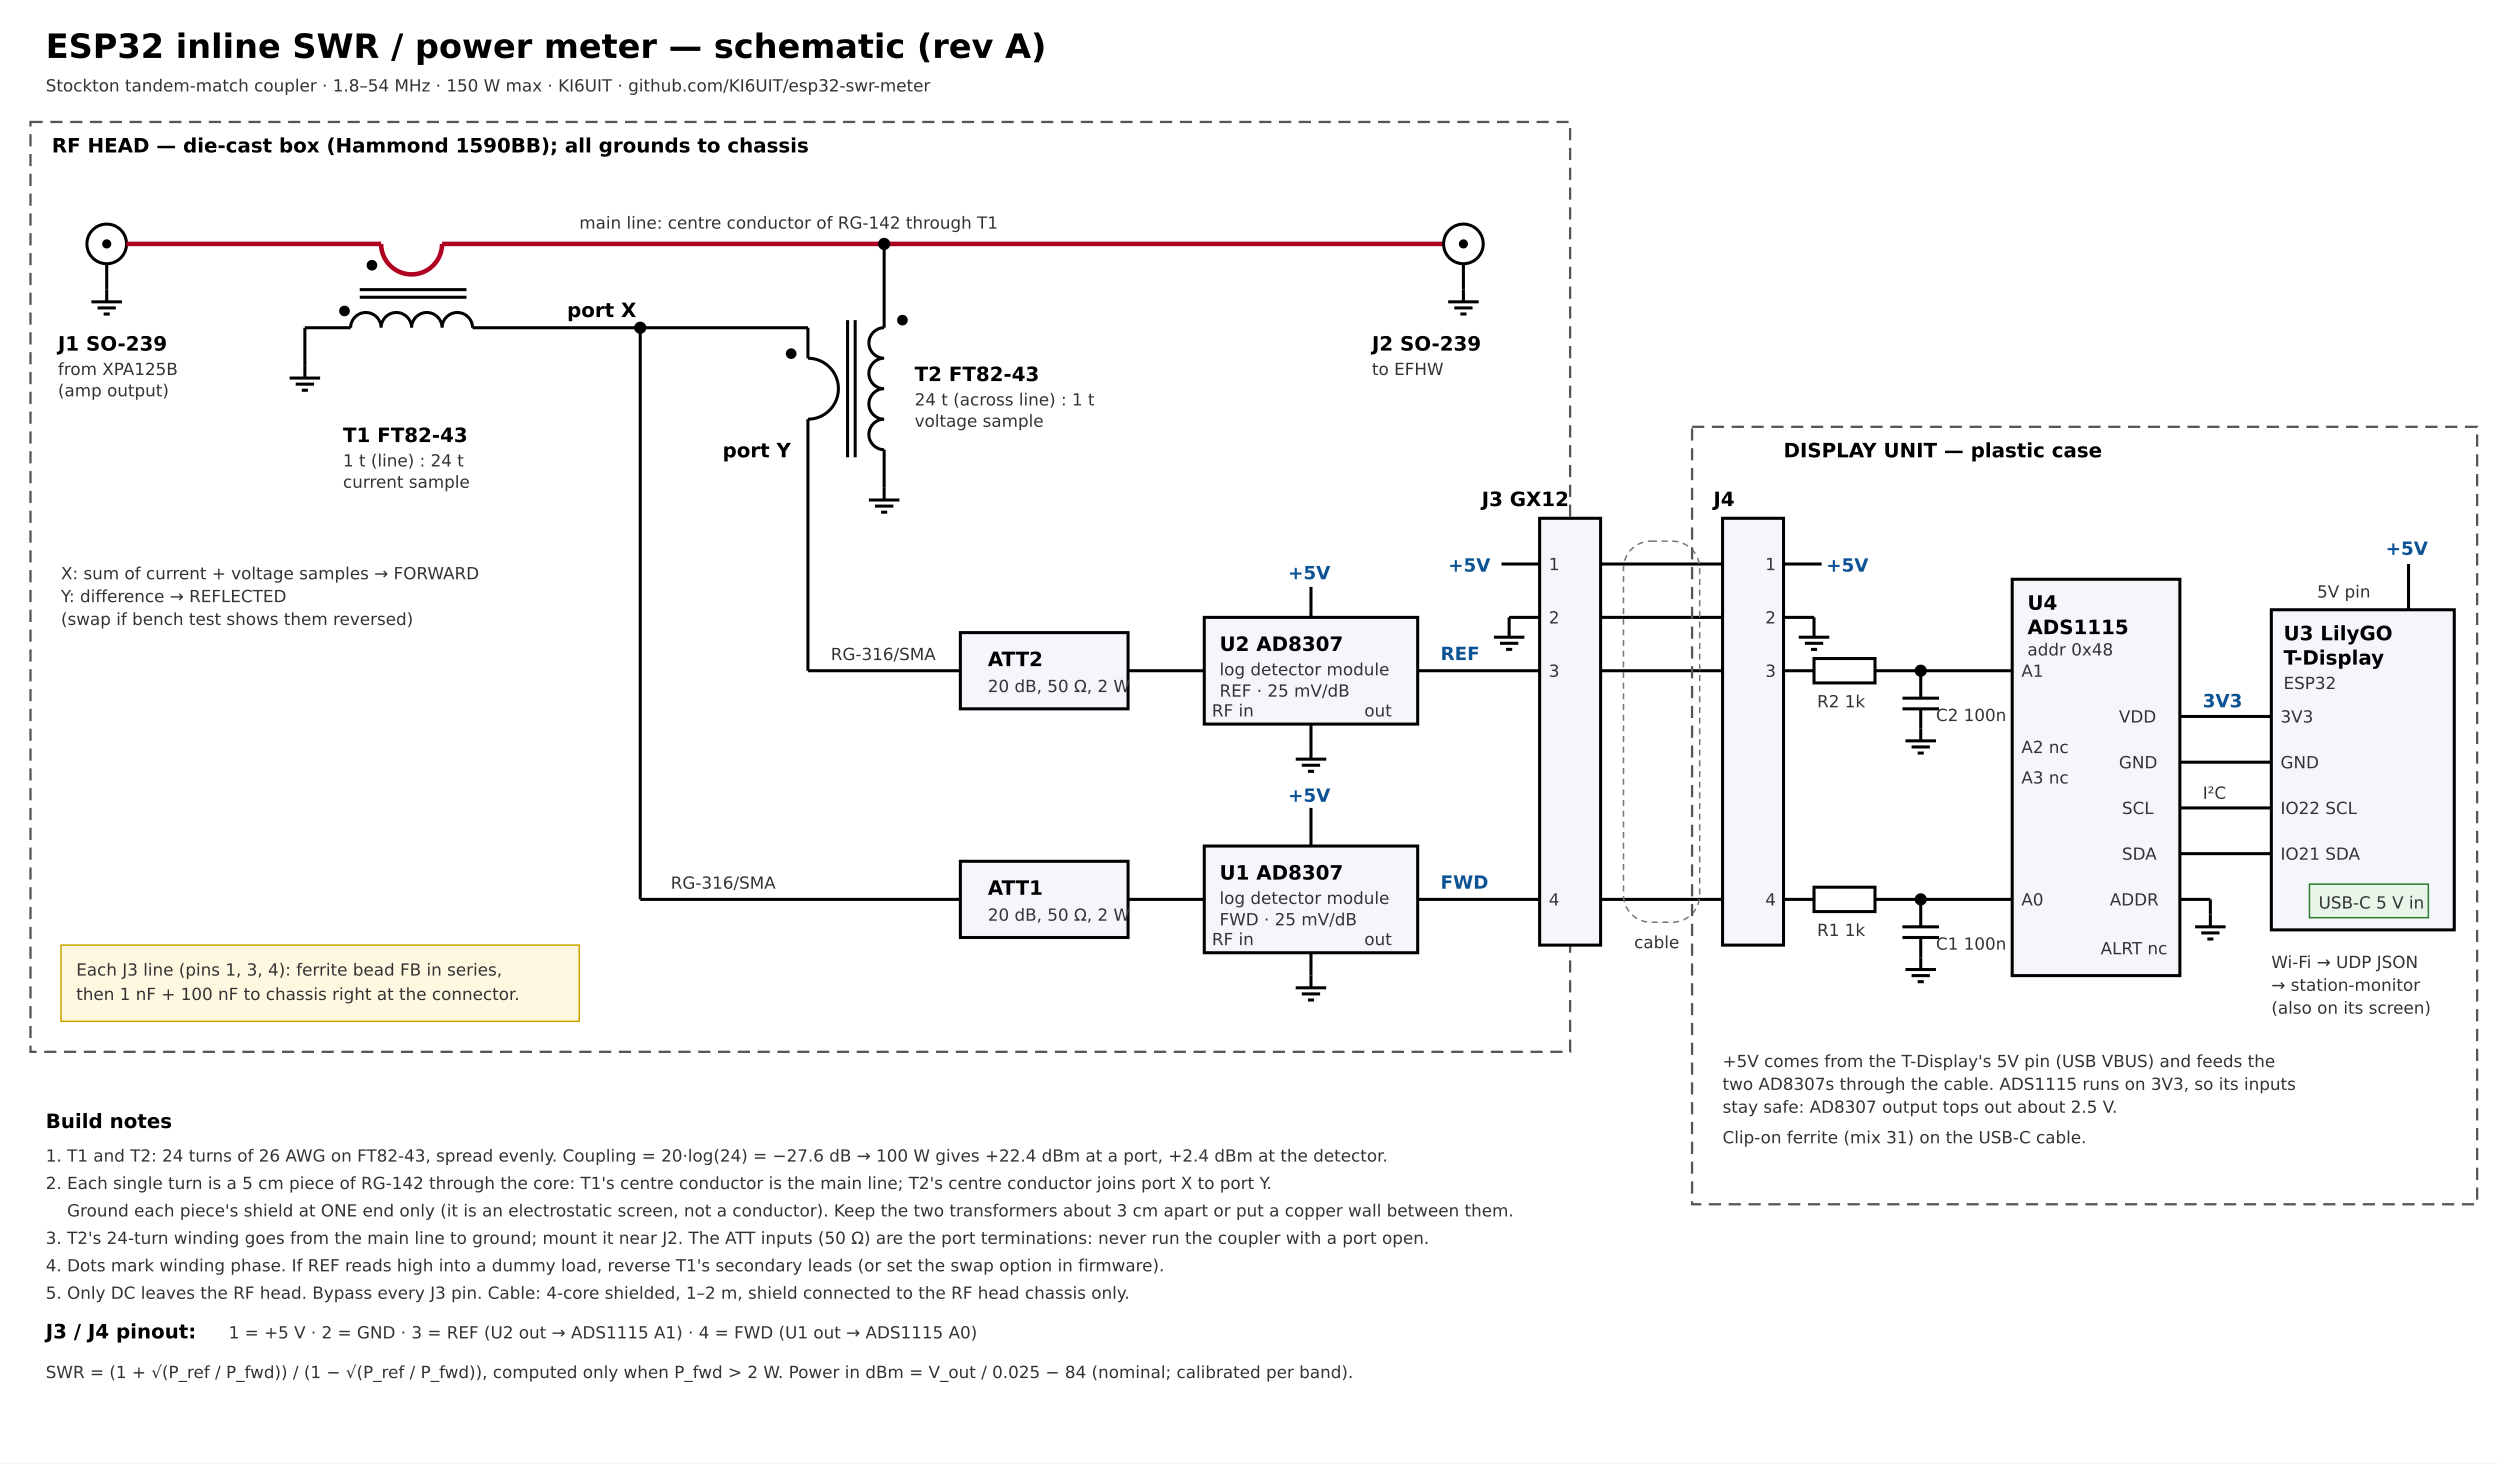
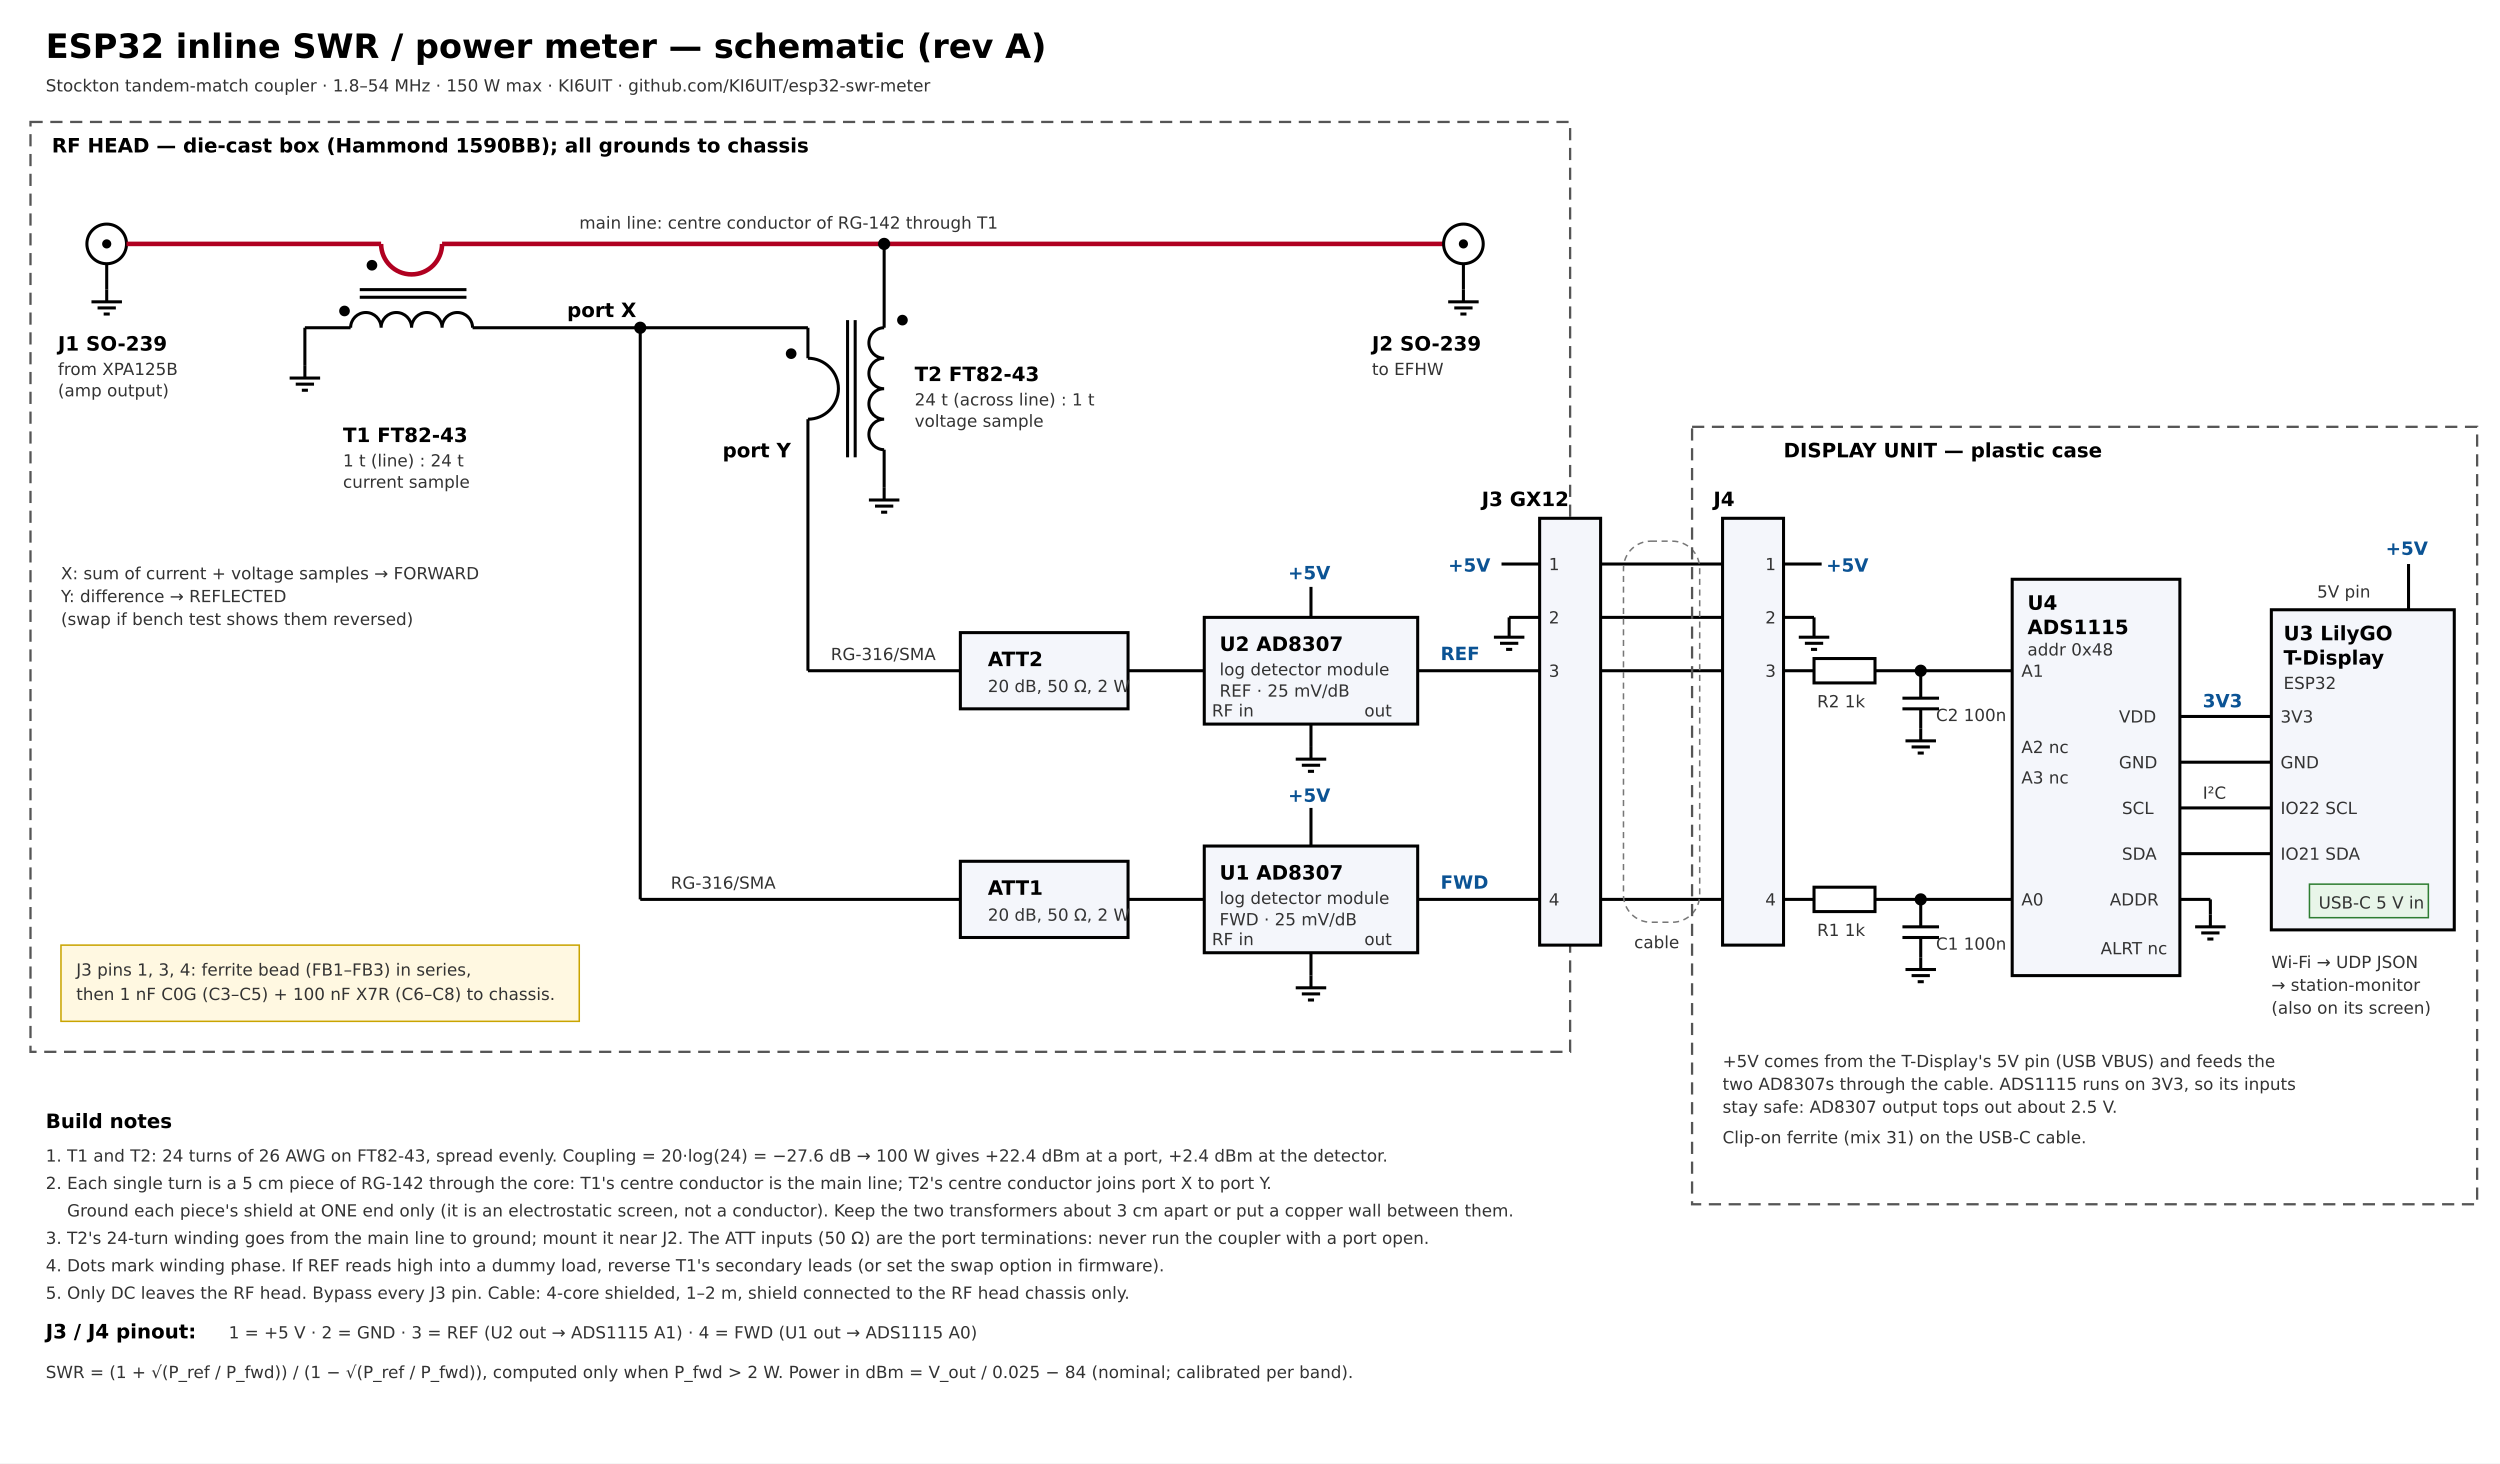
<svg xmlns="http://www.w3.org/2000/svg" width="1640" height="960" viewBox="0 0 1640 960" font-family="DejaVu Sans, Arial, sans-serif" font-size="13">
  <defs>
    <g id="gnd">
      <line x1="0" y1="0" x2="0" y2="8" stroke="#000" stroke-width="2" />
      <line x1="-10" y1="8" x2="10" y2="8" stroke="#000" stroke-width="2" />
      <line x1="-6" y1="12" x2="6" y2="12" stroke="#000" stroke-width="2" />
      <line x1="-2" y1="16" x2="2" y2="16" stroke="#000" stroke-width="2" />
    </g>
  </defs>
  <style>
    .w { stroke: #000; stroke-width: 2; fill: none; }
    .rf { stroke: #b00020; stroke-width: 3; fill: none; }
    .box { stroke: #000; stroke-width: 2; fill: #f4f6fb; }
    .encl { stroke: #555; stroke-width: 1.5; stroke-dasharray: 8 5; fill: none; }
    .core { stroke: #000; stroke-width: 2; }
    .lbl { font-weight: bold; }
    .small { font-size: 11px; fill: #333; }
    .net { font-size: 12px; font-weight: bold; fill: #0b5394; }
    .title { font-size: 22px; font-weight: bold; }
    .dot { fill: #000; }
  </style>
  <rect x="0" y="0" width="1640" height="960" fill="#fff" />
  <text x="30" y="38" class="title">ESP32 inline SWR / power meter — schematic (rev A)</text>
  <text x="30" y="60" class="small">Stockton tandem-match coupler · 1.8–54 MHz · 150 W max · KI6UIT · github.com/KI6UIT/esp32-swr-meter</text>
  <rect x="20" y="80" width="1010" height="610" class="encl" />
  <text x="34" y="100" class="lbl">RF HEAD — die-cast box (Hammond 1590BB); all grounds to chassis</text>
  <circle cx="70" cy="160" r="13" class="w" />
  <circle cx="70" cy="160" r="3" class="dot" />
  <line x1="70" y1="173" x2="70" y2="190" class="w" />
  <use href="#gnd" x="70" y="190" />
  <text x="38" y="230" class="lbl">J1 SO-239</text>
  <text x="38" y="246" class="small">from XPA125B</text>
  <text x="38" y="260" class="small">(amp output)</text>
  <line x1="83" y1="160" x2="250" y2="160" class="rf" />
  <path d="M250,160 a20,20 0 0 0 40,0" class="rf" />
  <line x1="290" y1="160" x2="947" y2="160" class="rf" />
  <text x="380" y="150" class="small" fill="#b00020">main line: centre conductor of RG-142 through T1</text>
  <circle cx="960" cy="160" r="13" class="w" />
  <circle cx="960" cy="160" r="3" class="dot" />
  <line x1="960" y1="173" x2="960" y2="190" class="w" />
  <use href="#gnd" x="960" y="190" />
  <text x="900" y="230" class="lbl">J2 SO-239</text>
  <text x="900" y="246" class="small">to EFHW</text>
  <line x1="236" y1="190" x2="306" y2="190" class="core" />
  <line x1="236" y1="195" x2="306" y2="195" class="core" />
  <path d="M230,215 a10,10 0 0 1 20,0 a10,10 0 0 1 20,0 a10,10 0 0 1 20,0 a10,10 0 0 1 20,0" class="w" />
  <circle cx="244" cy="174" r="3.5" class="dot" />
  <circle cx="226" cy="204" r="3.5" class="dot" />
  <line x1="230" y1="215" x2="200" y2="215" class="w" />
  <line x1="200" y1="215" x2="200" y2="240" class="w" />
  <use href="#gnd" x="200" y="240" />
  <line x1="310" y1="215" x2="530" y2="215" class="w" />
  <text x="225" y="290" class="lbl">T1  FT82-43</text>
  <text x="225" y="306" class="small">1 t (line) : 24 t</text>
  <text x="225" y="320" class="small">current sample</text>
  <circle cx="580" cy="160" r="4" class="dot" />
  <line x1="580" y1="160" x2="580" y2="215" class="w" />
  <path d="M580,215 a10,10 0 0 0 0,20 a10,10 0 0 0 0,20 a10,10 0 0 0 0,20 a10,10 0 0 0 0,20" class="w" />
  <line x1="580" y1="295" x2="580" y2="320" class="w" />
  <use href="#gnd" x="580" y="320" />
  <line x1="556" y1="210" x2="556" y2="300" class="core" />
  <line x1="561" y1="210" x2="561" y2="300" class="core" />
  <line x1="530" y1="215" x2="530" y2="235" class="w" />
  <path d="M530,235 a20,20 0 0 1 0,40" class="w" />
  <line x1="530" y1="275" x2="530" y2="440" class="w" />
  <circle cx="592" cy="210" r="3.5" class="dot" />
  <circle cx="519" cy="232" r="3.5" class="dot" />
  <text x="600" y="250" class="lbl">T2  FT82-43</text>
  <text x="600" y="266" class="small">24 t (across line) : 1 t</text>
  <text x="600" y="280" class="small">voltage sample</text>
  <circle cx="420" cy="215" r="4" class="dot" />
  <text x="372" y="208" class="lbl">port X</text>
  <text x="474" y="300" class="lbl">port Y</text>
  <line x1="420" y1="215" x2="420" y2="590" class="w" />
  <text x="40" y="380" class="small">X: sum of current + voltage samples → FORWARD</text>
  <text x="40" y="395" class="small">Y: difference → REFLECTED</text>
  <text x="40" y="410" class="small">(swap if bench test shows them reversed)</text>
  <line x1="530" y1="440" x2="630" y2="440" class="w" />
  <line x1="420" y1="590" x2="630" y2="590" class="w" />
  <text x="545" y="433" class="small">RG-316/SMA</text>
  <text x="440" y="583" class="small">RG-316/SMA</text>
  <rect x="630" y="415" width="110" height="50" class="box" />
  <text x="648" y="437" class="lbl">ATT2</text>
  <text x="648" y="454" class="small">20 dB, 50 Ω, 2 W</text>
  <line x1="740" y1="440" x2="790" y2="440" class="w" />
  <rect x="630" y="565" width="110" height="50" class="box" />
  <text x="648" y="587" class="lbl">ATT1</text>
  <text x="648" y="604" class="small">20 dB, 50 Ω, 2 W</text>
  <line x1="740" y1="590" x2="790" y2="590" class="w" />
  <rect x="790" y="405" width="140" height="70" class="box" />
  <text x="800" y="427" class="lbl">U2 AD8307</text>
  <text x="800" y="443" class="small">log detector module</text>
  <text x="800" y="457" class="small">REF · 25 mV/dB</text>
  <text x="795" y="470" class="small">RF in</text>
  <text x="895" y="470" class="small">out</text>
  <line x1="860" y1="405" x2="860" y2="385" class="w" />
  <text x="845" y="380" class="net">+5V</text>
  <line x1="860" y1="475" x2="860" y2="490" class="w" />
  <use href="#gnd" x="860" y="490" />
  <rect x="790" y="555" width="140" height="70" class="box" />
  <text x="800" y="577" class="lbl">U1 AD8307</text>
  <text x="800" y="593" class="small">log detector module</text>
  <text x="800" y="607" class="small">FWD · 25 mV/dB</text>
  <text x="795" y="620" class="small">RF in</text>
  <text x="895" y="620" class="small">out</text>
  <line x1="860" y1="555" x2="860" y2="530" class="w" />
  <text x="845" y="526" class="net">+5V</text>
  <line x1="860" y1="625" x2="860" y2="640" class="w" />
  <use href="#gnd" x="860" y="640" />
  <line x1="930" y1="440" x2="1010" y2="440" class="w" />
  <line x1="930" y1="590" x2="1010" y2="590" class="w" />
  <text x="945" y="433" class="net">REF</text>
  <text x="945" y="583" class="net">FWD</text>
  <rect x="1010" y="340" width="40" height="280" class="box" />
  <text x="972" y="332" class="lbl">J3 GX12</text>
  <text x="1016" y="374" class="small">1</text>
  <text x="1016" y="409" class="small">2</text>
  <text x="1016" y="444" class="small">3</text>
  <text x="1016" y="594" class="small">4</text>
  <line x1="1010" y1="370" x2="985" y2="370" class="w" />
  <text x="950" y="375" class="net">+5V</text>
  <line x1="1010" y1="405" x2="990" y2="405" class="w" />
  <line x1="990" y1="405" x2="990" y2="410" class="w" />
  <use href="#gnd" x="990" y="410" />
  <rect x="40" y="620" width="340" height="50" fill="#fff8e1" stroke="#c9a400" />
-   <text x="50" y="640" class="small">Each J3 line (pins 1, 3, 4): ferrite bead FB in series,</text>
-   <text x="50" y="656" class="small">then 1 nF + 100 nF to chassis right at the connector.</text>
+   <text x="50" y="640" class="small">J3 pins 1, 3, 4: ferrite bead (FB1–FB3) in series,</text>
+   <text x="50" y="656" class="small">then 1 nF C0G (C3–C5) + 100 nF X7R (C6–C8) to chassis.</text>
  <line x1="1050" y1="370" x2="1130" y2="370" class="w" />
  <line x1="1050" y1="405" x2="1130" y2="405" class="w" />
  <line x1="1050" y1="440" x2="1130" y2="440" class="w" />
  <line x1="1050" y1="590" x2="1130" y2="590" class="w" />
  <rect x="1065" y="355" width="50" height="250" rx="18" fill="none" stroke="#777" stroke-dasharray="4 3" />
  <text x="1072" y="622" class="small">cable</text>
  <rect x="1110" y="280" width="515" height="510" class="encl" />
  <text x="1170" y="300" class="lbl">DISPLAY UNIT — plastic case</text>
  <rect x="1130" y="340" width="40" height="280" class="box" />
  <text x="1124" y="332" class="lbl">J4</text>
  <text x="1158" y="374" class="small">1</text>
  <text x="1158" y="409" class="small">2</text>
  <text x="1158" y="444" class="small">3</text>
  <text x="1158" y="594" class="small">4</text>
  <line x1="1170" y1="370" x2="1195" y2="370" class="w" />
  <text x="1198" y="375" class="net">+5V</text>
  <line x1="1170" y1="405" x2="1190" y2="405" class="w" />
  <line x1="1190" y1="405" x2="1190" y2="410" class="w" />
  <use href="#gnd" x="1190" y="410" />
  <line x1="1170" y1="440" x2="1190" y2="440" class="w" />
  <rect x="1190" y="432" width="40" height="16" fill="#fff" stroke="#000" stroke-width="2" />
  <text x="1192" y="464" class="small">R2 1k</text>
  <line x1="1230" y1="440" x2="1320" y2="440" class="w" />
  <circle cx="1260" cy="440" r="4" class="dot" />
  <line x1="1260" y1="440" x2="1260" y2="458" class="w" />
  <line x1="1248" y1="458" x2="1272" y2="458" class="w" />
  <line x1="1248" y1="465" x2="1272" y2="465" class="w" />
  <line x1="1260" y1="465" x2="1260" y2="478" class="w" />
  <use href="#gnd" x="1260" y="478" />
  <text x="1270" y="473" class="small">C2 100n</text>
  <line x1="1170" y1="590" x2="1190" y2="590" class="w" />
  <rect x="1190" y="582" width="40" height="16" fill="#fff" stroke="#000" stroke-width="2" />
  <text x="1192" y="614" class="small">R1 1k</text>
  <line x1="1230" y1="590" x2="1320" y2="590" class="w" />
  <circle cx="1260" cy="590" r="4" class="dot" />
  <line x1="1260" y1="590" x2="1260" y2="608" class="w" />
  <line x1="1248" y1="608" x2="1272" y2="608" class="w" />
  <line x1="1248" y1="615" x2="1272" y2="615" class="w" />
  <line x1="1260" y1="615" x2="1260" y2="628" class="w" />
  <use href="#gnd" x="1260" y="628" />
  <text x="1270" y="623" class="small">C1 100n</text>
  <rect x="1320" y="380" width="110" height="260" class="box" />
  <text x="1330" y="400" class="lbl">U4</text>
  <text x="1330" y="416" class="lbl">ADS1115</text>
  <text x="1330" y="430" class="small">addr 0x48</text>
  <text x="1326" y="444" class="small">A1</text>
  <text x="1326" y="594" class="small">A0</text>
  <text x="1326" y="494" class="small">A2 nc</text>
  <text x="1326" y="514" class="small">A3 nc</text>
  <text x="1390" y="474" class="small">VDD</text>
  <text x="1390" y="504" class="small">GND</text>
  <text x="1392" y="534" class="small">SCL</text>
  <text x="1392" y="564" class="small">SDA</text>
  <text x="1384" y="594" class="small">ADDR</text>
  <text x="1378" y="626" class="small">ALRT nc</text>
  <line x1="1430" y1="470" x2="1490" y2="470" class="w" />
  <line x1="1430" y1="500" x2="1490" y2="500" class="w" />
  <line x1="1430" y1="530" x2="1490" y2="530" class="w" />
  <line x1="1430" y1="560" x2="1490" y2="560" class="w" />
  <line x1="1430" y1="590" x2="1450" y2="590" class="w" />
  <line x1="1450" y1="590" x2="1450" y2="600" class="w" />
  <use href="#gnd" x="1450" y="600" />
  <text x="1445" y="464" class="net">3V3</text>
  <text x="1445" y="524" class="small">I²C</text>
  <rect x="1490" y="400" width="120" height="210" class="box" />
  <text x="1498" y="420" class="lbl">U3 LilyGO</text>
  <text x="1498" y="436" class="lbl">T-Display</text>
  <text x="1498" y="452" class="small">ESP32</text>
  <text x="1496" y="474" class="small">3V3</text>
  <text x="1496" y="504" class="small">GND</text>
  <text x="1496" y="534" class="small">IO22 SCL</text>
  <text x="1496" y="564" class="small">IO21 SDA</text>
  <line x1="1580" y1="400" x2="1580" y2="370" class="w" />
  <text x="1565" y="364" class="net">+5V</text>
  <text x="1520" y="392" class="small">5V pin</text>
  <rect x="1515" y="580" width="78" height="22" fill="#e8f5e9" stroke="#2e7d32" />
  <text x="1521" y="596" class="small">USB-C 5 V in</text>
  <text x="1490" y="635" class="small">Wi-Fi → UDP JSON</text>
  <text x="1490" y="650" class="small">→ station-monitor</text>
  <text x="1490" y="665" class="small">(also on its screen)</text>
  <text x="1130" y="700" class="small">+5V comes from the T-Display's 5V pin (USB VBUS) and feeds the</text>
  <text x="1130" y="715" class="small">two AD8307s through the cable. ADS1115 runs on 3V3, so its inputs</text>
  <text x="1130" y="730" class="small">stay safe: AD8307 output tops out about 2.5 V.</text>
  <text x="1130" y="750" class="small">Clip-on ferrite (mix 31) on the USB-C cable.</text>
  <text x="30" y="740" class="lbl">Build notes</text>
  <text x="30" y="762" class="small">1. T1 and T2: 24 turns of 26 AWG on FT82-43, spread evenly. Coupling = 20·log(24) = −27.6 dB → 100 W gives +22.4 dBm at a port, +2.4 dBm at the detector.</text>
  <text x="30" y="780" class="small">2. Each single turn is a 5 cm piece of RG-142 through the core: T1's centre conductor is the main line; T2's centre conductor joins port X to port Y.</text>
  <text x="44" y="798" class="small">Ground each piece's shield at ONE end only (it is an electrostatic screen, not a conductor). Keep the two transformers about 3 cm apart or put a copper wall between them.</text>
  <text x="30" y="816" class="small">3. T2's 24-turn winding goes from the main line to ground; mount it near J2. The ATT inputs (50 Ω) are the port terminations: never run the coupler with a port open.</text>
  <text x="30" y="834" class="small">4. Dots mark winding phase. If REF reads high into a dummy load, reverse T1's secondary leads (or set the swap option in firmware).</text>
  <text x="30" y="852" class="small">5. Only DC leaves the RF head. Bypass every J3 pin. Cable: 4-core shielded, 1–2 m, shield connected to the RF head chassis only.</text>
  <text x="30" y="878" class="lbl">J3 / J4 pinout:</text>
  <text x="150" y="878" class="small">1 = +5 V  ·  2 = GND  ·  3 = REF (U2 out → ADS1115 A1)  ·  4 = FWD (U1 out → ADS1115 A0)</text>
  <text x="30" y="904" class="small">SWR = (1 + √(P_ref / P_fwd)) / (1 − √(P_ref / P_fwd)), computed only when P_fwd &gt; 2 W. Power in dBm = V_out / 0.025 − 84 (nominal; calibrated per band).</text>
</svg>
